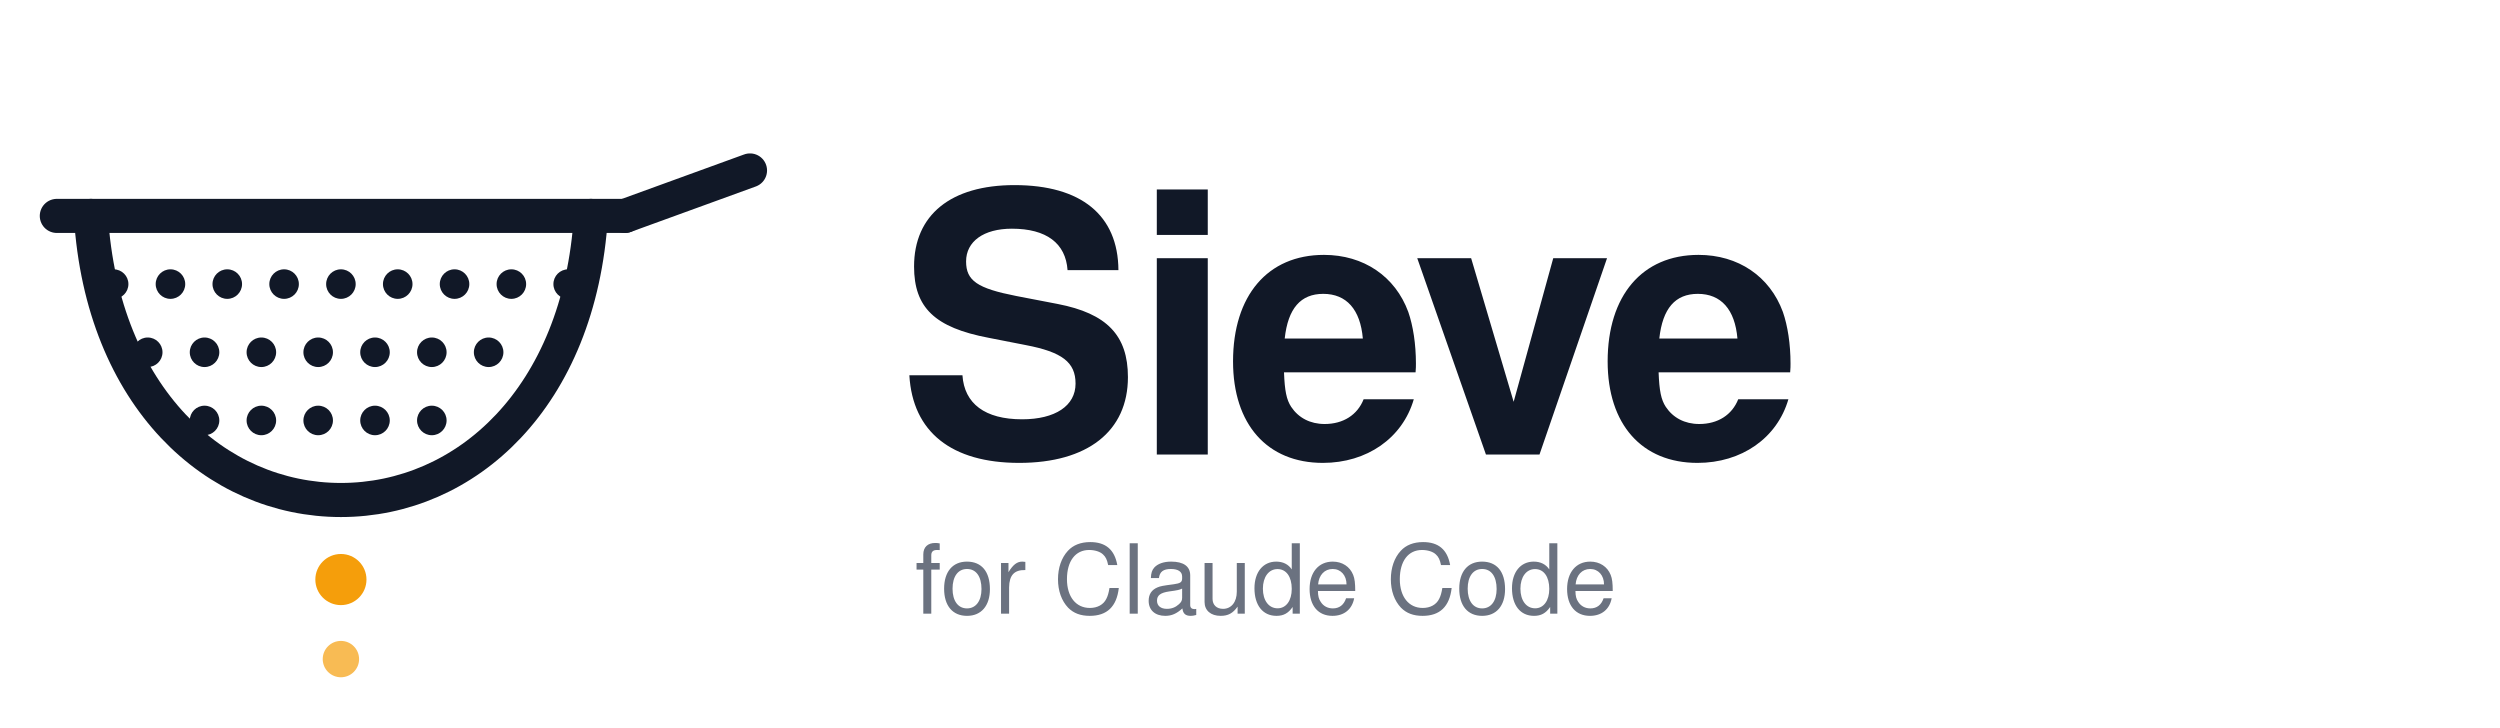
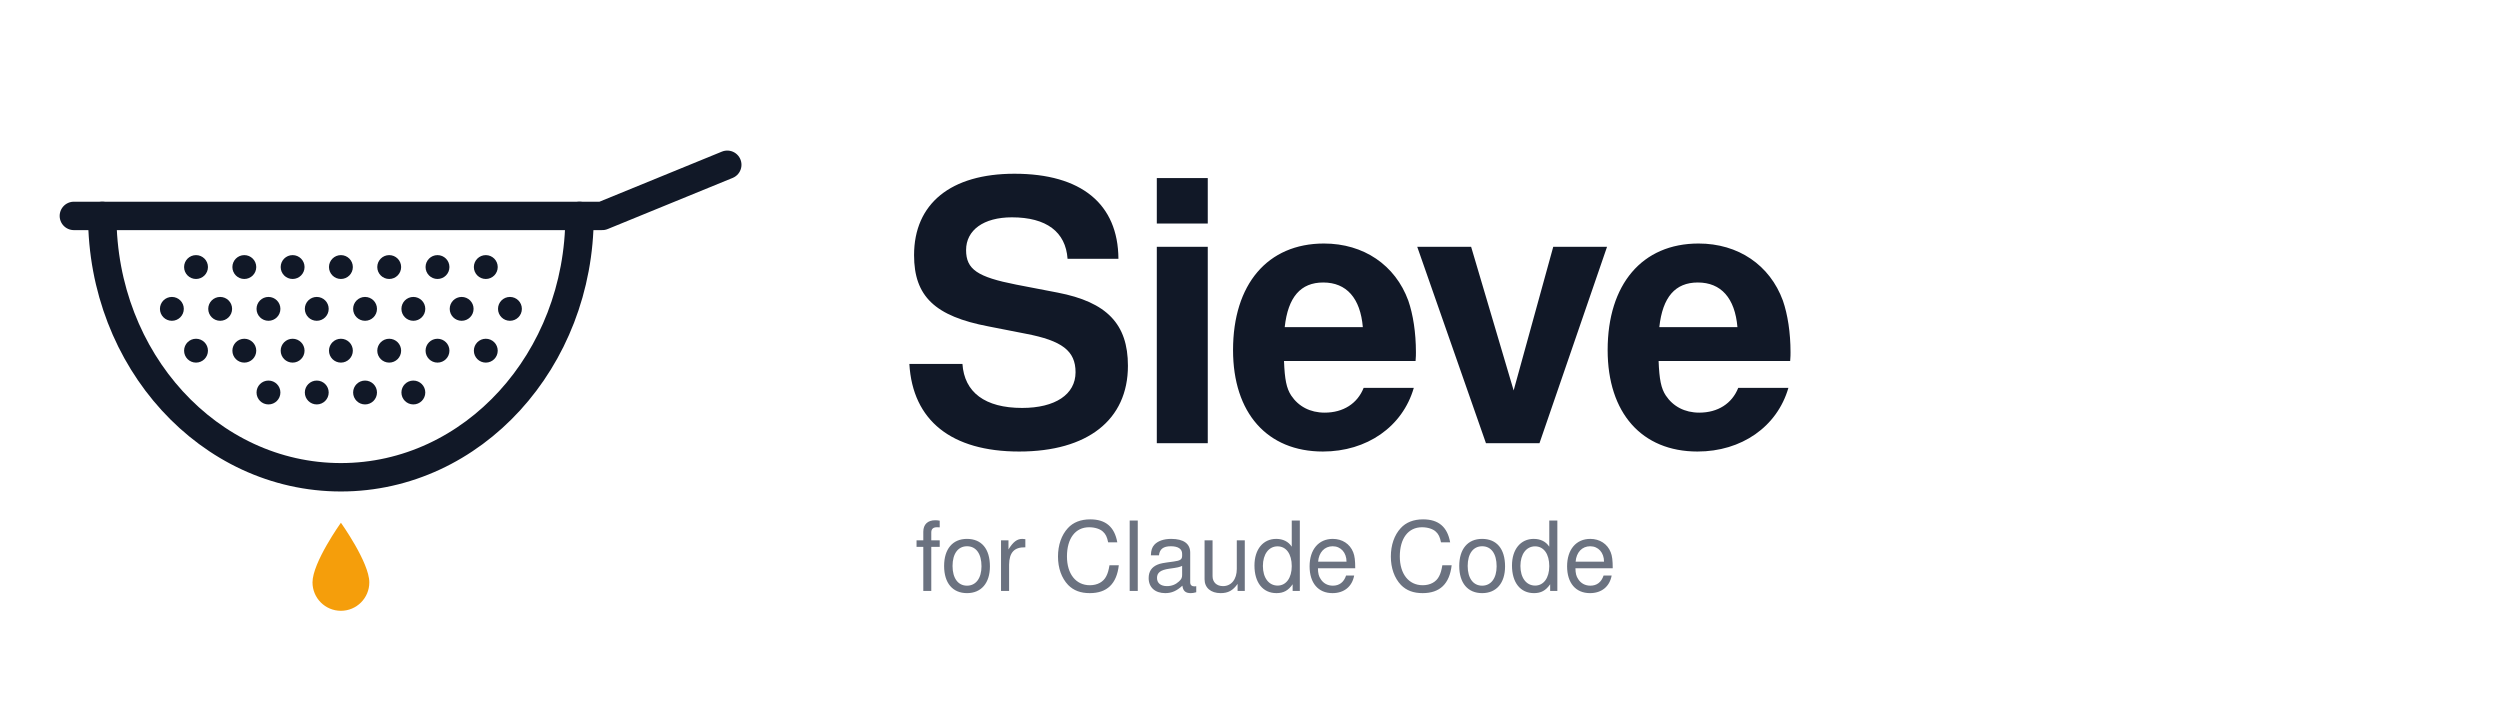
<svg xmlns="http://www.w3.org/2000/svg" width="440" height="128" viewBox="0 0 440 128">
-   <g fill="none" stroke="#111827" stroke-width="6" stroke-linecap="round" stroke-linejoin="round">
-     <path d="M10 38 H110" />
-     <path d="M16 38 C18 70 38 88 60 88 C82 88 102 70 104 38" />
-     <path d="M110 38 L132 30" />
+   <g fill="none" stroke="#111827" stroke-width="5" stroke-linecap="round" stroke-linejoin="round">
+     <path d="M18 38 A42 46 0 0 0 102 38" />
+     <path d="M13 38 H106 L128 29" />
  </g>
-   <circle cx="20.0" cy="50" r="2.6" fill="#111827" />
-   <circle cx="30.0" cy="50" r="2.6" fill="#111827" />
-   <circle cx="40.0" cy="50" r="2.6" fill="#111827" />
-   <circle cx="50.0" cy="50" r="2.6" fill="#111827" />
-   <circle cx="60.0" cy="50" r="2.6" fill="#111827" />
-   <circle cx="70.0" cy="50" r="2.6" fill="#111827" />
-   <circle cx="80.0" cy="50" r="2.6" fill="#111827" />
-   <circle cx="90.0" cy="50" r="2.6" fill="#111827" />
-   <circle cx="100.0" cy="50" r="2.6" fill="#111827" />
-   <circle cx="26.0" cy="62" r="2.6" fill="#111827" />
-   <circle cx="36.0" cy="62" r="2.6" fill="#111827" />
-   <circle cx="46.0" cy="62" r="2.6" fill="#111827" />
-   <circle cx="56.0" cy="62" r="2.6" fill="#111827" />
-   <circle cx="66.0" cy="62" r="2.6" fill="#111827" />
-   <circle cx="76.0" cy="62" r="2.6" fill="#111827" />
-   <circle cx="86.0" cy="62" r="2.6" fill="#111827" />
-   <circle cx="36.0" cy="74" r="2.6" fill="#111827" />
-   <circle cx="46.0" cy="74" r="2.6" fill="#111827" />
-   <circle cx="56.0" cy="74" r="2.6" fill="#111827" />
-   <circle cx="66.0" cy="74" r="2.6" fill="#111827" />
-   <circle cx="76.0" cy="74" r="2.6" fill="#111827" />
-   <circle cx="60" cy="102" r="4.5" fill="#F59E0B" />
-   <circle cx="60" cy="116" r="3.2" fill="#F59E0B" opacity=".7" />
-   <text x="158" y="80" font-family="-apple-system, BlinkMacSystemFont, 'Segoe UI', Helvetica, Arial, sans-serif" font-size="64" font-weight="700" letter-spacing="-1.5" fill="#111827">Sieve</text>
-   <text x="161" y="108" font-family="-apple-system, BlinkMacSystemFont, 'Segoe UI', Helvetica, Arial, sans-serif" font-size="17" fill="#6B7280">for Claude Code</text>
+   <circle cx="34.50" cy="47.00" r="2.1" fill="#111827" />
+   <circle cx="43.00" cy="47.00" r="2.1" fill="#111827" />
+   <circle cx="51.50" cy="47.00" r="2.1" fill="#111827" />
+   <circle cx="60.00" cy="47.00" r="2.1" fill="#111827" />
+   <circle cx="68.50" cy="47.00" r="2.1" fill="#111827" />
+   <circle cx="77.00" cy="47.00" r="2.1" fill="#111827" />
+   <circle cx="85.50" cy="47.00" r="2.1" fill="#111827" />
+   <circle cx="30.25" cy="54.36" r="2.1" fill="#111827" />
+   <circle cx="38.75" cy="54.36" r="2.1" fill="#111827" />
+   <circle cx="47.25" cy="54.36" r="2.1" fill="#111827" />
+   <circle cx="55.75" cy="54.36" r="2.1" fill="#111827" />
+   <circle cx="64.25" cy="54.36" r="2.1" fill="#111827" />
+   <circle cx="72.75" cy="54.36" r="2.1" fill="#111827" />
+   <circle cx="81.25" cy="54.36" r="2.1" fill="#111827" />
+   <circle cx="89.75" cy="54.36" r="2.1" fill="#111827" />
+   <circle cx="34.50" cy="61.72" r="2.1" fill="#111827" />
+   <circle cx="43.00" cy="61.72" r="2.1" fill="#111827" />
+   <circle cx="51.50" cy="61.72" r="2.1" fill="#111827" />
+   <circle cx="60.00" cy="61.72" r="2.1" fill="#111827" />
+   <circle cx="68.50" cy="61.72" r="2.1" fill="#111827" />
+   <circle cx="77.00" cy="61.72" r="2.1" fill="#111827" />
+   <circle cx="85.50" cy="61.72" r="2.1" fill="#111827" />
+   <circle cx="47.25" cy="69.08" r="2.1" fill="#111827" />
+   <circle cx="55.75" cy="69.08" r="2.1" fill="#111827" />
+   <circle cx="64.25" cy="69.08" r="2.1" fill="#111827" />
+   <circle cx="72.75" cy="69.08" r="2.1" fill="#111827" />
+   <path d="M60 92 C60 92 55 99 55 102.5 A5 5 0 0 0 65 102.5 C65 99 60 92 60 92 Z" fill="#F59E0B" />
+   <text x="158" y="78" font-family="-apple-system, BlinkMacSystemFont, 'Segoe UI', Helvetica, Arial, sans-serif" font-size="64" font-weight="700" letter-spacing="-1.5" fill="#111827">Sieve</text>
+   <text x="161" y="104" font-family="-apple-system, BlinkMacSystemFont, 'Segoe UI', Helvetica, Arial, sans-serif" font-size="17" fill="#6B7280">for Claude Code</text>
</svg>
